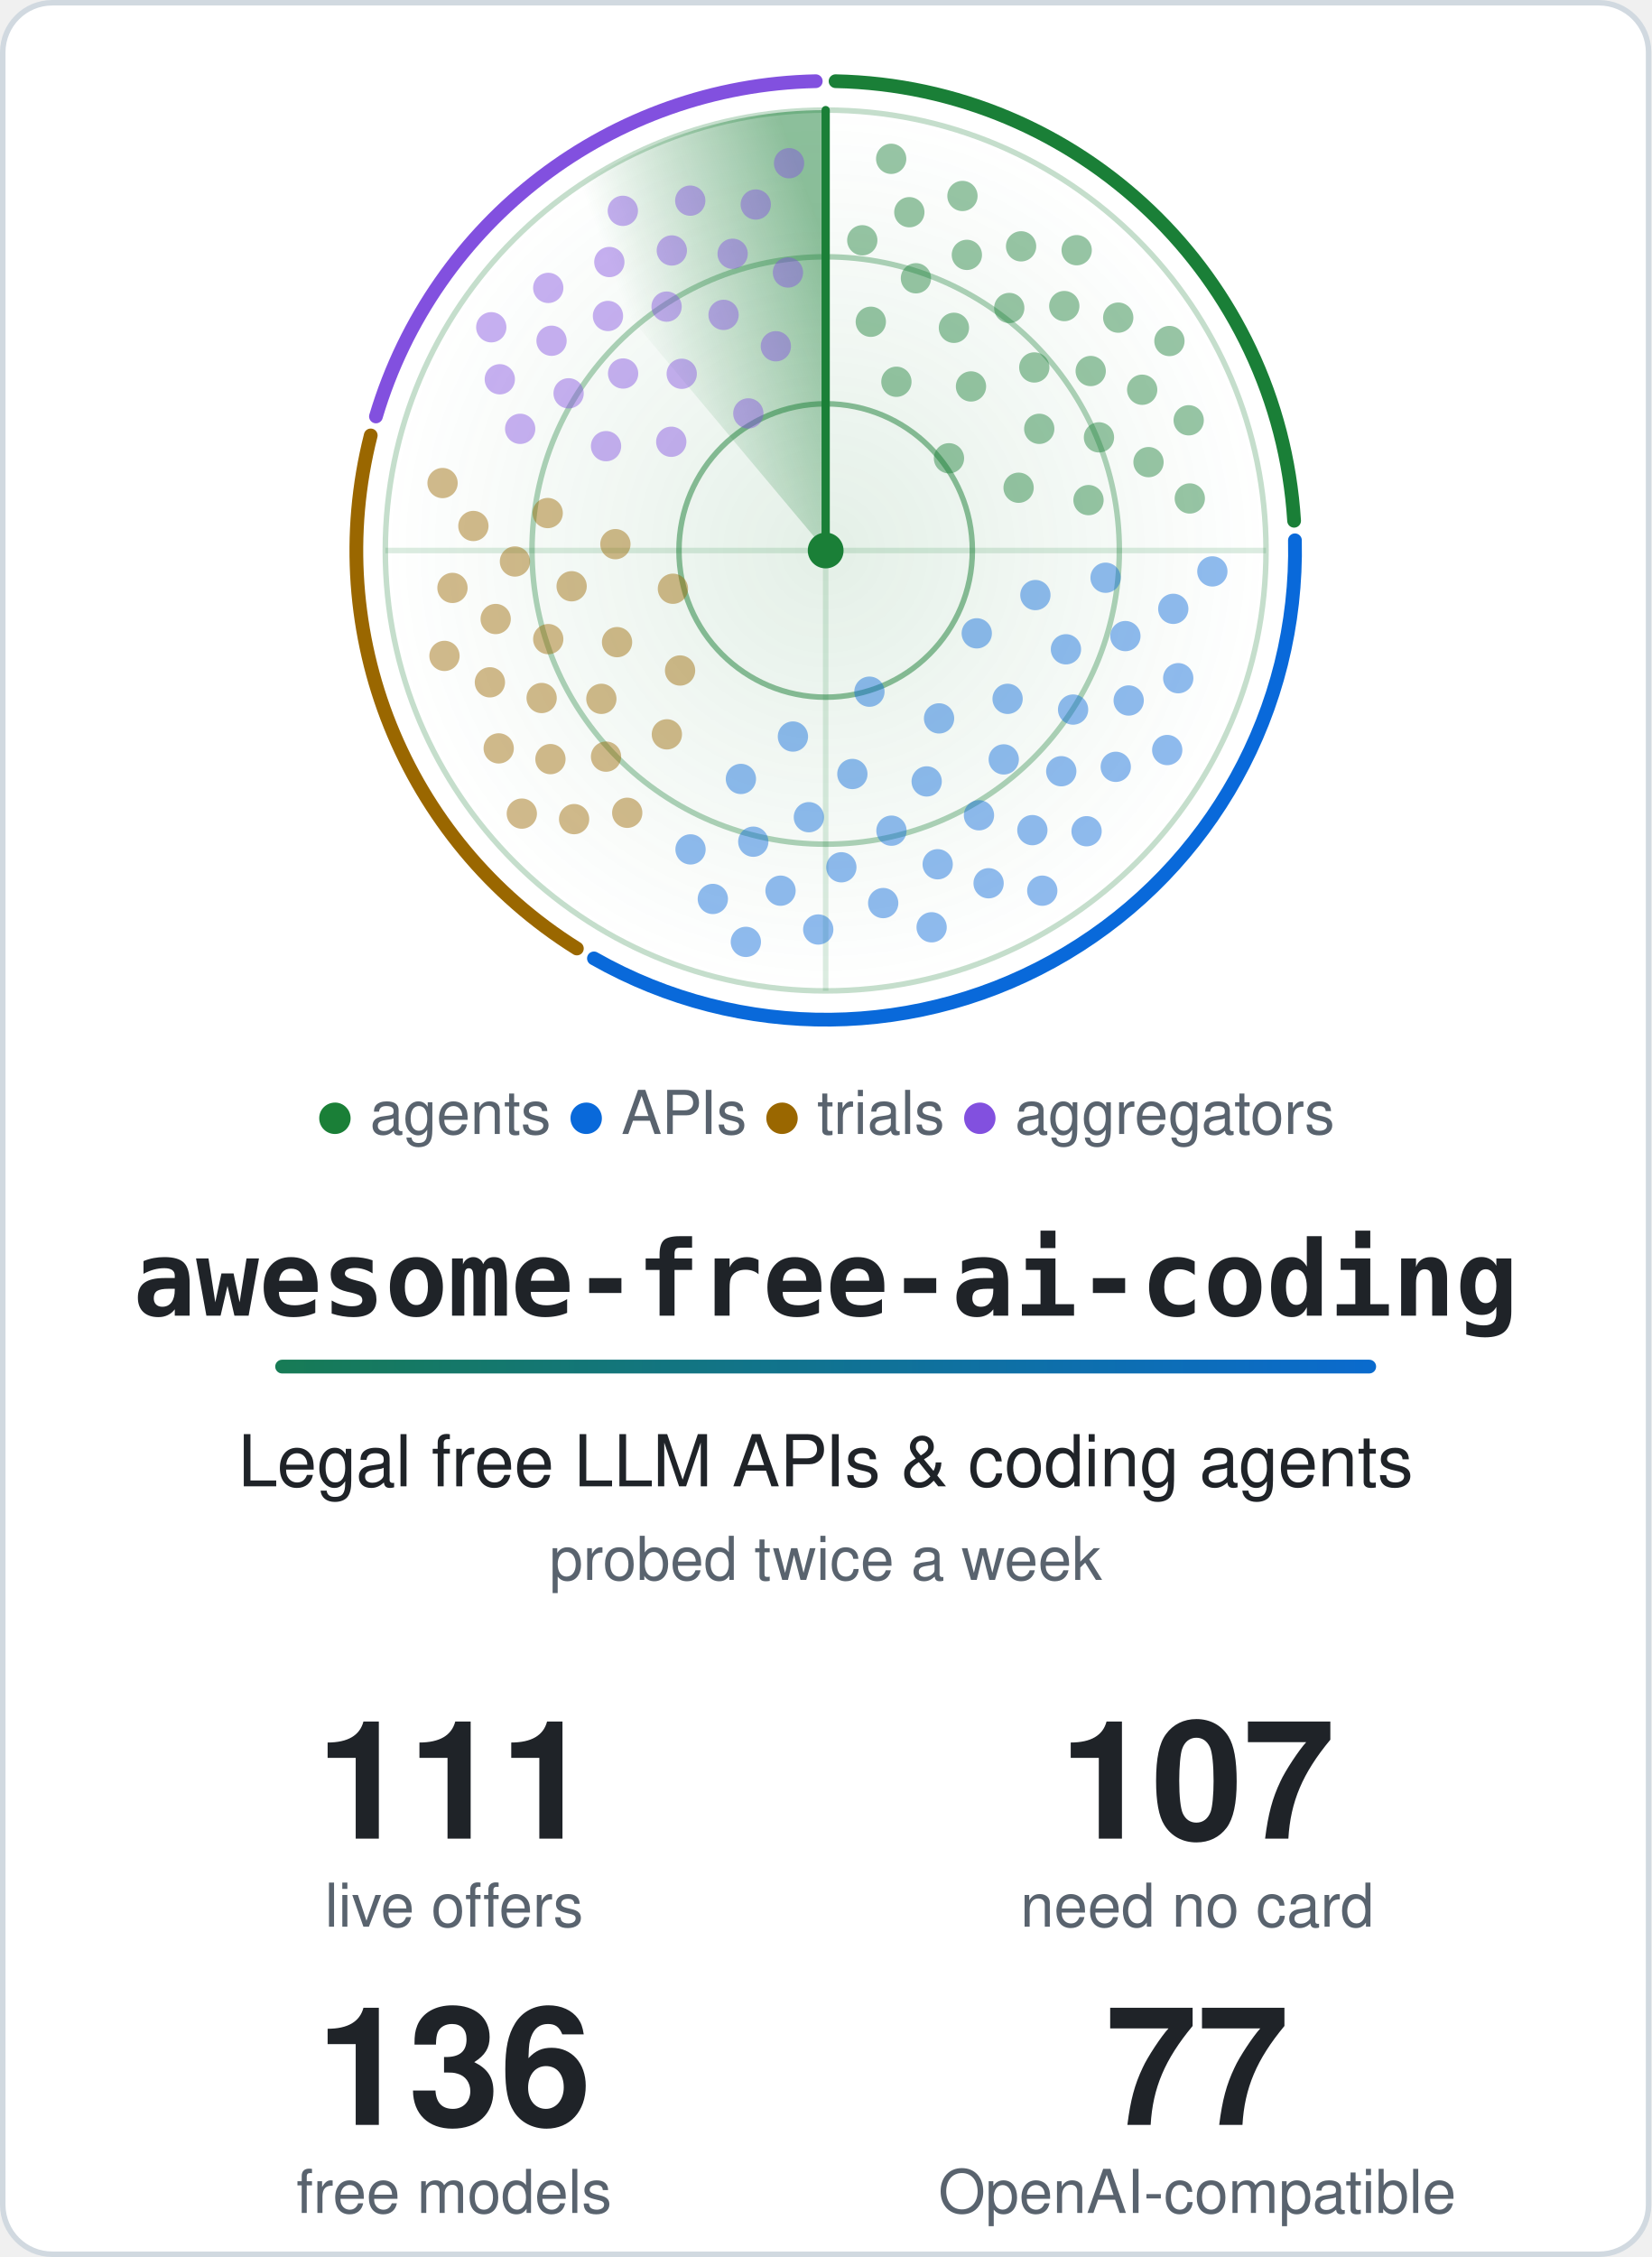
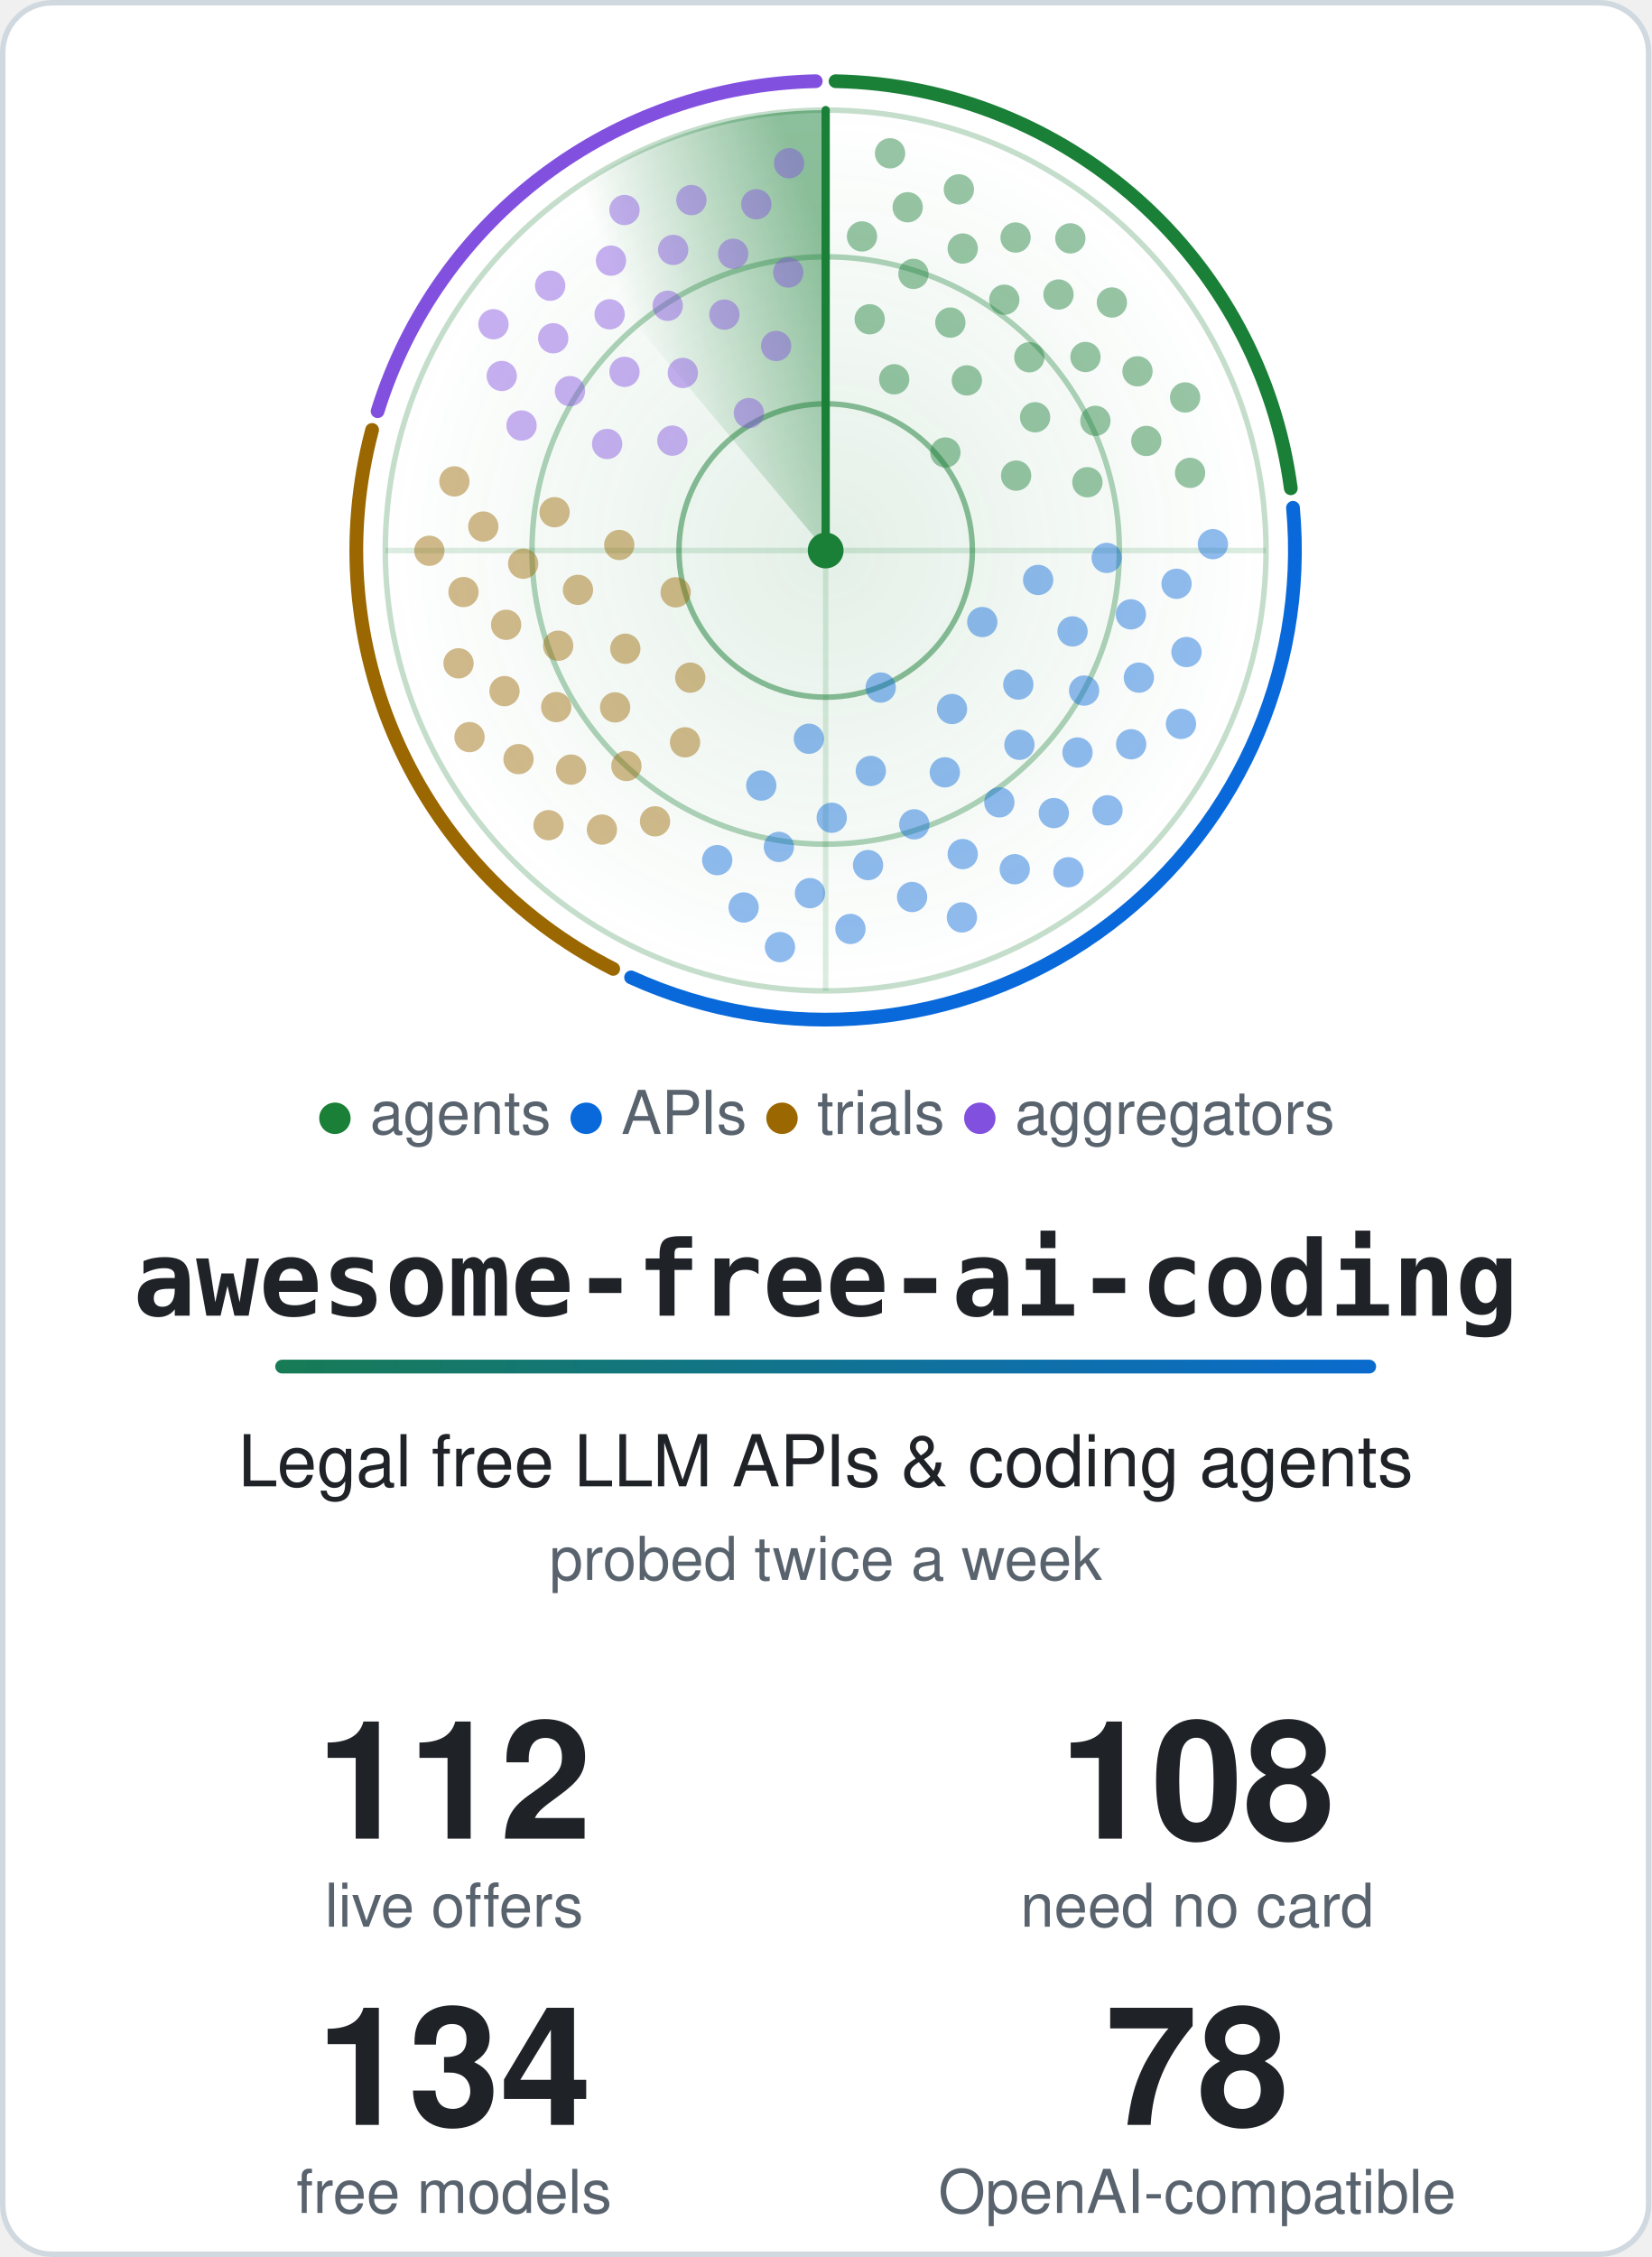
<svg xmlns="http://www.w3.org/2000/svg" width="600" height="820" viewBox="0 0 600 820" role="img" aria-labelledby="title">
  <style>.card{fill:#ffffff;stroke:#d1d9e0}.t{fill:#1f2328}.m{fill:#59636e}.ring{stroke:#1a7f37}.hub{fill:#1a7f37}.beam{stroke:#1a7f37}.s0,.s1,.g0,.g1{stop-color:#1a7f37}.a0{stop-color:#1a7f37}.a1{stop-color:#0969da}.dot.agents,.key.agents{fill:#1a7f37}.rim.agents{stroke:#1a7f37}.dot.apis,.key.apis{fill:#0969da}.rim.apis{stroke:#0969da}.dot.trials,.key.trials{fill:#9a6700}.rim.trials{stroke:#9a6700}.dot.aggregators,.key.aggregators{fill:#8250df}.rim.aggregators{stroke:#8250df}@media (prefers-color-scheme: dark) {.card{fill:#0d1117;stroke:#3d444d}.t{fill:#f0f6fc}.m{fill:#9198a1}.ring{stroke:#3fb950}.hub{fill:#3fb950}.beam{stroke:#3fb950}.s0,.s1,.g0,.g1{stop-color:#3fb950}.a0{stop-color:#3fb950}.a1{stop-color:#4493f8}.dot.agents,.key.agents{fill:#3fb950}.rim.agents{stroke:#3fb950}.dot.apis,.key.apis{fill:#4493f8}.rim.apis{stroke:#4493f8}.dot.trials,.key.trials{fill:#d29922}.rim.trials{stroke:#d29922}.dot.aggregators,.key.aggregators{fill:#ab7df8}.rim.aggregators{stroke:#ab7df8}}.rim{fill:none}.s0{stop-opacity:.5}.s1,.g1{stop-opacity:0}.g0{stop-opacity:.12}.dot{opacity:.45;animation:ping 6s linear infinite}@keyframes ping{0%,4%{opacity:1}55%,100%{opacity:.45}}.turning{animation:turn 6s linear infinite}@keyframes turn{to{transform:rotate(360deg)}}@media (prefers-reduced-motion: reduce) {.dot { animation: none; opacity: 1 } .turning { animation: none }}</style>
  <defs>
    <linearGradient id="accent" gradientUnits="userSpaceOnUse" x1="0" y1="0" x2="540" y2="0">
      <stop class="a0" offset="0" />
      <stop class="a1" offset="1" />
    </linearGradient>
  </defs>
  <rect class="card" x="1" y="1" width="598" height="818" rx="18" stroke-width="2" />
  <defs>
    <radialGradient id="glow">
      <stop class="g0" offset="0" />
      <stop class="g1" offset="1" />
    </radialGradient>
  </defs>
  <circle cx="300.0" cy="200.0" r="160.0" fill="url(#glow)" />
  <circle class="ring" cx="300.0" cy="200.0" r="53.3" fill="none" stroke-width="2" stroke-opacity=".5" />
  <circle class="ring" cx="300.0" cy="200.0" r="106.7" fill="none" stroke-width="2" stroke-opacity=".35" />
  <circle class="ring" cx="300.0" cy="200.0" r="160.0" fill="none" stroke-width="2" stroke-opacity=".25" />
  <path class="ring" d="M140.0 200.0H460.0M300.0 40.0V360.0" stroke-width="2" stroke-opacity=".15" />
-   <path class="rim agents" d="M303.6 29.5A170.5 170.5 0 0 1 470.2 189.2" stroke-width="5" stroke-linecap="round" />
-   <path class="rim apis" d="M470.5 196.3A170.5 170.5 0 0 1 215.8 348.2" stroke-width="5" stroke-linecap="round" />
-   <path class="rim trials" d="M209.6 344.6A170.5 170.5 0 0 1 134.7 158.2" stroke-width="5" stroke-linecap="round" />
-   <path class="rim aggregators" d="M136.6 151.3A170.5 170.5 0 0 1 296.4 29.5" stroke-width="5" stroke-linecap="round" />
+   <path class="rim agents" d="M303.6 29.5A170.5 170.5 0 0 1 469.0 177.4" stroke-width="5" stroke-linecap="round" />
+   <path class="rim apis" d="M469.8 184.5A170.5 170.5 0 0 1 229.3 355.1" stroke-width="5" stroke-linecap="round" />
+   <path class="rim trials" d="M222.8 352.0A170.5 170.5 0 0 1 135.2 156.2" stroke-width="5" stroke-linecap="round" />
+   <path class="rim aggregators" d="M137.2 149.4A170.5 170.5 0 0 1 296.4 29.5" stroke-width="5" stroke-linecap="round" />
  <defs>
    <linearGradient id="sweep" gradientUnits="userSpaceOnUse" x1="300.0" y1="88.0" x2="228.0" y2="114.2">
      <stop class="s0" offset="0" />
      <stop class="s1" offset="1" />
    </linearGradient>
  </defs>
  <g class="turning" style="transform-origin:300.0px 200.0px">
    <path fill="url(#sweep)" d="M300.0 200.0L197.2 77.4A160.0 160.0 0 0 1 300.0 40.0Z" />
    <line class="beam" x1="300.0" y1="200.0" x2="300.0" y2="40.0" stroke-width="3" stroke-linecap="round" />
  </g>
-   <circle class="dot agents" cx="344.8" cy="166.5" r="5.5" style="animation-delay:0.89s" />
-   <circle class="dot agents" cx="325.7" cy="138.7" r="5.5" style="animation-delay:0.38s" />
-   <circle class="dot agents" cx="370.1" cy="177.2" r="5.5" style="animation-delay:1.20s" />
-   <circle class="dot agents" cx="352.8" cy="140.4" r="5.5" style="animation-delay:0.69s" />
-   <circle class="dot agents" cx="316.4" cy="116.9" r="5.5" style="animation-delay:0.19s" />
-   <circle class="dot agents" cx="377.6" cy="155.8" r="5.5" style="animation-delay:1.01s" />
-   <circle class="dot agents" cx="346.6" cy="119.1" r="5.5" style="animation-delay:0.50s" />
-   <circle class="dot agents" cx="395.5" cy="181.7" r="5.5" style="animation-delay:1.32s" />
-   <circle class="dot agents" cx="375.8" cy="133.5" r="5.5" style="animation-delay:0.81s" />
-   <circle class="dot agents" cx="332.8" cy="101.1" r="5.5" style="animation-delay:0.31s" />
-   <circle class="dot agents" cx="399.3" cy="158.9" r="5.5" style="animation-delay:1.13s" />
-   <circle class="dot agents" cx="366.7" cy="111.9" r="5.5" style="animation-delay:0.62s" />
-   <circle class="dot agents" cx="313.3" cy="87.3" r="5.5" style="animation-delay:0.11s" />
-   <circle class="dot agents" cx="396.3" cy="134.8" r="5.5" style="animation-delay:0.93s" />
-   <circle class="dot agents" cx="351.3" cy="92.6" r="5.5" style="animation-delay:0.43s" />
-   <circle class="dot agents" cx="417.3" cy="167.9" r="5.5" style="animation-delay:1.24s" />
-   <circle class="dot agents" cx="386.7" cy="111.2" r="5.5" style="animation-delay:0.74s" />
-   <circle class="dot agents" cx="330.4" cy="77.1" r="5.5" style="animation-delay:0.23s" />
-   <circle class="dot agents" cx="415.0" cy="141.6" r="5.5" style="animation-delay:1.05s" />
-   <circle class="dot agents" cx="371.0" cy="89.5" r="5.5" style="animation-delay:0.54s" />
-   <circle class="dot agents" cx="432.3" cy="181.1" r="5.5" style="animation-delay:1.36s" />
-   <circle class="dot agents" cx="406.3" cy="115.4" r="5.5" style="animation-delay:0.86s" />
-   <circle class="dot agents" cx="349.7" cy="71.2" r="5.5" style="animation-delay:0.35s" />
-   <circle class="dot agents" cx="431.9" cy="152.7" r="5.5" style="animation-delay:1.17s" />
-   <circle class="dot agents" cx="391.2" cy="90.9" r="5.5" style="animation-delay:0.66s" />
-   <circle class="dot agents" cx="323.8" cy="57.7" r="5.5" style="animation-delay:0.16s" />
-   <circle class="dot agents" cx="424.9" cy="123.9" r="5.5" style="animation-delay:0.98s" />
-   <circle class="dot apis" cx="315.9" cy="251.3" r="5.5" style="animation-delay:2.71s" />
-   <circle class="dot apis" cx="354.9" cy="230.1" r="5.5" style="animation-delay:1.98s" />
-   <circle class="dot apis" cx="288.1" cy="267.6" r="5.5" style="animation-delay:3.17s" />
-   <circle class="dot apis" cx="341.2" cy="261.0" r="5.5" style="animation-delay:2.43s" />
-   <circle class="dot apis" cx="376.2" cy="216.2" r="5.5" style="animation-delay:1.70s" />
-   <circle class="dot apis" cx="309.7" cy="281.2" r="5.5" style="animation-delay:2.89s" />
-   <circle class="dot apis" cx="366.1" cy="253.9" r="5.5" style="animation-delay:2.15s" />
-   <circle class="dot apis" cx="269.2" cy="283.0" r="5.5" style="animation-delay:3.34s" />
-   <circle class="dot apis" cx="336.7" cy="283.9" r="5.5" style="animation-delay:2.61s" />
-   <circle class="dot apis" cx="387.3" cy="235.9" r="5.5" style="animation-delay:1.87s" />
-   <circle class="dot apis" cx="293.9" cy="296.9" r="5.5" style="animation-delay:3.06s" />
-   <circle class="dot apis" cx="364.7" cy="275.9" r="5.5" style="animation-delay:2.33s" />
-   <circle class="dot apis" cx="401.7" cy="209.9" r="5.5" style="animation-delay:1.59s" />
-   <circle class="dot apis" cx="323.9" cy="301.8" r="5.5" style="animation-delay:2.78s" />
-   <circle class="dot apis" cx="389.9" cy="257.8" r="5.5" style="animation-delay:2.05s" />
-   <circle class="dot apis" cx="273.7" cy="305.8" r="5.5" style="animation-delay:3.23s" />
-   <circle class="dot apis" cx="355.7" cy="296.2" r="5.5" style="animation-delay:2.50s" />
-   <circle class="dot apis" cx="408.9" cy="231.1" r="5.5" style="animation-delay:1.77s" />
-   <circle class="dot apis" cx="305.7" cy="315.1" r="5.5" style="animation-delay:2.95s" />
-   <circle class="dot apis" cx="385.6" cy="280.2" r="5.5" style="animation-delay:2.22s" />
-   <circle class="dot apis" cx="250.9" cy="308.6" r="5.5" style="animation-delay:3.41s" />
-   <circle class="dot apis" cx="340.7" cy="314.0" r="5.5" style="animation-delay:2.67s" />
-   <circle class="dot apis" cx="410.1" cy="254.5" r="5.5" style="animation-delay:1.94s" />
-   <circle class="dot apis" cx="283.6" cy="323.6" r="5.5" style="animation-delay:3.13s" />
-   <circle class="dot apis" cx="375.1" cy="301.6" r="5.5" style="animation-delay:2.39s" />
-   <circle class="dot apis" cx="426.3" cy="221.2" r="5.5" style="animation-delay:1.66s" />
-   <circle class="dot apis" cx="320.9" cy="328.1" r="5.5" style="animation-delay:2.85s" />
-   <circle class="dot apis" cx="405.4" cy="278.6" r="5.5" style="animation-delay:2.11s" />
-   <circle class="dot apis" cx="259.0" cy="326.6" r="5.5" style="animation-delay:3.30s" />
-   <circle class="dot apis" cx="359.2" cy="320.9" r="5.5" style="animation-delay:2.57s" />
-   <circle class="dot apis" cx="428.1" cy="246.4" r="5.5" style="animation-delay:1.83s" />
-   <circle class="dot apis" cx="297.3" cy="337.7" r="5.5" style="animation-delay:3.02s" />
-   <circle class="dot apis" cx="394.8" cy="302.0" r="5.5" style="animation-delay:2.29s" />
-   <circle class="dot apis" cx="440.5" cy="207.6" r="5.5" style="animation-delay:1.55s" />
-   <circle class="dot apis" cx="338.5" cy="336.9" r="5.5" style="animation-delay:2.74s" />
-   <circle class="dot apis" cx="424.1" cy="272.5" r="5.5" style="animation-delay:2.00s" />
-   <circle class="dot apis" cx="271.0" cy="342.2" r="5.5" style="animation-delay:3.19s" />
-   <circle class="dot apis" cx="378.7" cy="323.6" r="5.5" style="animation-delay:2.46s" />
-   <circle class="dot trials" cx="244.5" cy="213.9" r="5.5" style="animation-delay:4.27s" />
-   <circle class="dot trials" cx="247.1" cy="243.6" r="5.5" style="animation-delay:3.84s" />
-   <circle class="dot trials" cx="223.6" cy="197.7" r="5.5" style="animation-delay:4.53s" />
-   <circle class="dot trials" cx="224.2" cy="233.3" r="5.5" style="animation-delay:4.10s" />
-   <circle class="dot trials" cx="242.3" cy="266.8" r="5.5" style="animation-delay:3.68s" />
-   <circle class="dot trials" cx="207.7" cy="213.0" r="5.5" style="animation-delay:4.37s" />
-   <circle class="dot trials" cx="218.5" cy="253.9" r="5.5" style="animation-delay:3.94s" />
-   <circle class="dot trials" cx="199.0" cy="186.4" r="5.5" style="animation-delay:4.63s" />
-   <circle class="dot trials" cx="199.2" cy="232.2" r="5.5" style="animation-delay:4.20s" />
-   <circle class="dot trials" cx="220.2" cy="274.9" r="5.5" style="animation-delay:3.78s" />
-   <circle class="dot trials" cx="187.1" cy="204.0" r="5.5" style="animation-delay:4.47s" />
-   <circle class="dot trials" cx="196.8" cy="253.6" r="5.5" style="animation-delay:4.04s" />
-   <circle class="dot trials" cx="227.9" cy="295.3" r="5.5" style="animation-delay:3.62s" />
-   <circle class="dot trials" cx="180.1" cy="224.9" r="5.5" style="animation-delay:4.30s" />
-   <circle class="dot trials" cx="200.0" cy="275.8" r="5.5" style="animation-delay:3.88s" />
-   <circle class="dot trials" cx="172.0" cy="191.1" r="5.5" style="animation-delay:4.57s" />
-   <circle class="dot trials" cx="178.0" cy="247.9" r="5.5" style="animation-delay:4.14s" />
-   <circle class="dot trials" cx="208.6" cy="297.6" r="5.5" style="animation-delay:3.72s" />
-   <circle class="dot trials" cx="164.4" cy="213.6" r="5.5" style="animation-delay:4.40s" />
-   <circle class="dot trials" cx="181.2" cy="271.9" r="5.5" style="animation-delay:3.98s" />
-   <circle class="dot trials" cx="160.8" cy="175.5" r="5.5" style="animation-delay:4.67s" />
-   <circle class="dot trials" cx="161.5" cy="238.3" r="5.5" style="animation-delay:4.24s" />
-   <circle class="dot trials" cx="189.6" cy="295.6" r="5.5" style="animation-delay:3.82s" />
-   <circle class="dot aggregators" cx="271.9" cy="150.2" r="5.5" style="animation-delay:5.51s" />
-   <circle class="dot aggregators" cx="243.9" cy="160.5" r="5.5" style="animation-delay:5.09s" />
-   <circle class="dot aggregators" cx="281.9" cy="125.8" r="5.5" style="animation-delay:5.77s" />
-   <circle class="dot aggregators" cx="247.7" cy="135.8" r="5.5" style="animation-delay:5.35s" />
-   <circle class="dot aggregators" cx="220.2" cy="162.1" r="5.5" style="animation-delay:4.92s" />
-   <circle class="dot aggregators" cx="262.9" cy="114.4" r="5.5" style="animation-delay:5.61s" />
-   <circle class="dot aggregators" cx="226.4" cy="135.7" r="5.5" style="animation-delay:5.19s" />
-   <circle class="dot aggregators" cx="286.3" cy="99.0" r="5.5" style="animation-delay:5.87s" />
-   <circle class="dot aggregators" cx="242.2" cy="111.4" r="5.5" style="animation-delay:5.45s" />
-   <circle class="dot aggregators" cx="206.6" cy="142.9" r="5.5" style="animation-delay:5.02s" />
-   <circle class="dot aggregators" cx="266.2" cy="92.2" r="5.5" style="animation-delay:5.71s" />
-   <circle class="dot aggregators" cx="220.9" cy="114.8" r="5.5" style="animation-delay:5.29s" />
-   <circle class="dot aggregators" cx="189.0" cy="155.8" r="5.5" style="animation-delay:4.86s" />
-   <circle class="dot aggregators" cx="244.1" cy="91.0" r="5.5" style="animation-delay:5.55s" />
-   <circle class="dot aggregators" cx="200.4" cy="123.8" r="5.5" style="animation-delay:5.12s" />
-   <circle class="dot aggregators" cx="274.6" cy="74.3" r="5.5" style="animation-delay:5.81s" />
-   <circle class="dot aggregators" cx="221.4" cy="95.2" r="5.5" style="animation-delay:5.39s" />
-   <circle class="dot aggregators" cx="181.6" cy="137.8" r="5.5" style="animation-delay:4.96s" />
-   <circle class="dot aggregators" cx="250.8" cy="72.9" r="5.5" style="animation-delay:5.65s" />
-   <circle class="dot aggregators" cx="199.2" cy="104.6" r="5.5" style="animation-delay:5.22s" />
+   <circle class="dot agents" cx="343.5" cy="164.4" r="5.5" style="animation-delay:0.85s" />
+   <circle class="dot agents" cx="324.9" cy="137.8" r="5.5" style="animation-delay:0.36s" />
+   <circle class="dot agents" cx="369.2" cy="172.8" r="5.5" style="animation-delay:1.14s" />
+   <circle class="dot agents" cx="351.3" cy="138.2" r="5.5" style="animation-delay:0.66s" />
+   <circle class="dot agents" cx="316.0" cy="116.0" r="5.5" style="animation-delay:0.18s" />
+   <circle class="dot agents" cx="376.1" cy="151.6" r="5.5" style="animation-delay:0.96s" />
+   <circle class="dot agents" cx="345.3" cy="117.2" r="5.5" style="animation-delay:0.48s" />
+   <circle class="dot agents" cx="395.1" cy="175.2" r="5.5" style="animation-delay:1.26s" />
+   <circle class="dot agents" cx="374.0" cy="129.8" r="5.5" style="animation-delay:0.77s" />
+   <circle class="dot agents" cx="331.9" cy="99.5" r="5.5" style="animation-delay:0.29s" />
+   <circle class="dot agents" cx="398.0" cy="152.9" r="5.5" style="animation-delay:1.07s" />
+   <circle class="dot agents" cx="364.9" cy="108.9" r="5.5" style="animation-delay:0.59s" />
+   <circle class="dot agents" cx="313.2" cy="85.9" r="5.5" style="animation-delay:0.11s" />
+   <circle class="dot agents" cx="394.4" cy="129.7" r="5.5" style="animation-delay:0.89s" />
+   <circle class="dot agents" cx="349.8" cy="90.3" r="5.5" style="animation-delay:0.41s" />
+   <circle class="dot agents" cx="416.5" cy="160.2" r="5.5" style="animation-delay:1.19s" />
+   <circle class="dot agents" cx="384.6" cy="107.0" r="5.5" style="animation-delay:0.70s" />
+   <circle class="dot agents" cx="329.8" cy="75.3" r="5.5" style="animation-delay:0.22s" />
+   <circle class="dot agents" cx="413.3" cy="134.9" r="5.5" style="animation-delay:1.00s" />
+   <circle class="dot agents" cx="369.0" cy="86.3" r="5.5" style="animation-delay:0.52s" />
+   <circle class="dot agents" cx="432.4" cy="171.8" r="5.5" style="animation-delay:1.30s" />
+   <circle class="dot agents" cx="404.0" cy="109.9" r="5.5" style="animation-delay:0.82s" />
+   <circle class="dot agents" cx="348.4" cy="68.8" r="5.5" style="animation-delay:0.34s" />
+   <circle class="dot agents" cx="430.6" cy="144.4" r="5.5" style="animation-delay:1.12s" />
+   <circle class="dot agents" cx="388.9" cy="86.6" r="5.5" style="animation-delay:0.63s" />
+   <circle class="dot agents" cx="323.4" cy="55.7" r="5.5" style="animation-delay:0.15s" />
+   <circle class="dot apis" cx="320.0" cy="249.8" r="5.5" style="animation-delay:2.64s" />
+   <circle class="dot apis" cx="356.9" cy="226.0" r="5.5" style="animation-delay:1.91s" />
+   <circle class="dot apis" cx="293.9" cy="268.4" r="5.5" style="animation-delay:3.08s" />
+   <circle class="dot apis" cx="345.9" cy="257.6" r="5.5" style="animation-delay:2.36s" />
+   <circle class="dot apis" cx="377.2" cy="210.7" r="5.5" style="animation-delay:1.63s" />
+   <circle class="dot apis" cx="316.4" cy="280.1" r="5.5" style="animation-delay:2.81s" />
+   <circle class="dot apis" cx="370.0" cy="248.7" r="5.5" style="animation-delay:2.08s" />
+   <circle class="dot apis" cx="276.6" cy="285.4" r="5.5" style="animation-delay:3.26s" />
+   <circle class="dot apis" cx="343.3" cy="280.6" r="5.5" style="animation-delay:2.53s" />
+   <circle class="dot apis" cx="389.7" cy="229.4" r="5.5" style="animation-delay:1.80s" />
+   <circle class="dot apis" cx="302.2" cy="297.1" r="5.5" style="animation-delay:2.98s" />
+   <circle class="dot apis" cx="370.4" cy="270.6" r="5.5" style="animation-delay:2.25s" />
+   <circle class="dot apis" cx="402.1" cy="202.7" r="5.5" style="animation-delay:1.53s" />
+   <circle class="dot apis" cx="332.2" cy="299.5" r="5.5" style="animation-delay:2.70s" />
+   <circle class="dot apis" cx="393.9" cy="250.9" r="5.5" style="animation-delay:1.97s" />
+   <circle class="dot apis" cx="283.0" cy="307.7" r="5.5" style="animation-delay:3.15s" />
+   <circle class="dot apis" cx="363.1" cy="291.5" r="5.5" style="animation-delay:2.42s" />
+   <circle class="dot apis" cx="410.9" cy="223.2" r="5.5" style="animation-delay:1.70s" />
+   <circle class="dot apis" cx="315.4" cy="314.3" r="5.5" style="animation-delay:2.87s" />
+   <circle class="dot apis" cx="391.5" cy="273.4" r="5.5" style="animation-delay:2.15s" />
+   <circle class="dot apis" cx="260.6" cy="312.5" r="5.5" style="animation-delay:3.32s" />
+   <circle class="dot apis" cx="349.8" cy="310.3" r="5.5" style="animation-delay:2.59s" />
+   <circle class="dot apis" cx="413.8" cy="246.2" r="5.5" style="animation-delay:1.87s" />
+   <circle class="dot apis" cx="294.3" cy="324.5" r="5.5" style="animation-delay:3.04s" />
+   <circle class="dot apis" cx="382.9" cy="295.4" r="5.5" style="animation-delay:2.32s" />
+   <circle class="dot apis" cx="427.5" cy="212.1" r="5.5" style="animation-delay:1.59s" />
+   <circle class="dot apis" cx="331.4" cy="325.9" r="5.5" style="animation-delay:2.77s" />
+   <circle class="dot apis" cx="411.0" cy="270.4" r="5.5" style="animation-delay:2.04s" />
+   <circle class="dot apis" cx="270.2" cy="329.7" r="5.5" style="animation-delay:3.22s" />
+   <circle class="dot apis" cx="368.7" cy="315.8" r="5.5" style="animation-delay:2.49s" />
+   <circle class="dot apis" cx="431.1" cy="236.9" r="5.5" style="animation-delay:1.76s" />
+   <circle class="dot apis" cx="309.0" cy="337.5" r="5.5" style="animation-delay:2.94s" />
+   <circle class="dot apis" cx="402.4" cy="294.4" r="5.5" style="animation-delay:2.21s" />
+   <circle class="dot apis" cx="440.7" cy="197.7" r="5.5" style="animation-delay:1.48s" />
+   <circle class="dot apis" cx="349.5" cy="333.3" r="5.5" style="animation-delay:2.66s" />
+   <circle class="dot apis" cx="429.1" cy="263.0" r="5.5" style="animation-delay:1.93s" />
+   <circle class="dot apis" cx="283.4" cy="344.1" r="5.5" style="animation-delay:3.11s" />
+   <circle class="dot apis" cx="388.2" cy="316.9" r="5.5" style="animation-delay:2.38s" />
+   <circle class="dot trials" cx="245.5" cy="215.2" r="5.5" style="animation-delay:4.24s" />
+   <circle class="dot trials" cx="250.8" cy="246.2" r="5.5" style="animation-delay:3.78s" />
+   <circle class="dot trials" cx="225.0" cy="198.0" r="5.5" style="animation-delay:4.53s" />
+   <circle class="dot trials" cx="227.2" cy="235.7" r="5.5" style="animation-delay:4.06s" />
+   <circle class="dot trials" cx="248.9" cy="269.7" r="5.5" style="animation-delay:3.60s" />
+   <circle class="dot trials" cx="210.0" cy="214.3" r="5.5" style="animation-delay:4.35s" />
+   <circle class="dot trials" cx="223.5" cy="257.0" r="5.5" style="animation-delay:3.89s" />
+   <circle class="dot trials" cx="201.5" cy="186.1" r="5.5" style="animation-delay:4.63s" />
+   <circle class="dot trials" cx="202.8" cy="234.6" r="5.5" style="animation-delay:4.17s" />
+   <circle class="dot trials" cx="227.6" cy="278.3" r="5.5" style="animation-delay:3.71s" />
+   <circle class="dot trials" cx="190.1" cy="204.8" r="5.5" style="animation-delay:4.46s" />
+   <circle class="dot trials" cx="202.1" cy="256.9" r="5.5" style="animation-delay:4.00s" />
+   <circle class="dot trials" cx="238.0" cy="298.4" r="5.5" style="animation-delay:3.54s" />
+   <circle class="dot trials" cx="183.9" cy="227.0" r="5.5" style="animation-delay:4.28s" />
+   <circle class="dot trials" cx="207.5" cy="279.6" r="5.5" style="animation-delay:3.82s" />
+   <circle class="dot trials" cx="175.6" cy="191.3" r="5.5" style="animation-delay:4.57s" />
+   <circle class="dot trials" cx="183.3" cy="251.1" r="5.5" style="animation-delay:4.11s" />
+   <circle class="dot trials" cx="218.7" cy="301.4" r="5.5" style="animation-delay:3.65s" />
+   <circle class="dot trials" cx="168.4" cy="215.1" r="5.5" style="animation-delay:4.39s" />
+   <circle class="dot trials" cx="188.4" cy="275.8" r="5.5" style="animation-delay:3.93s" />
+   <circle class="dot trials" cx="165.1" cy="174.9" r="5.5" style="animation-delay:4.68s" />
+   <circle class="dot trials" cx="166.6" cy="241.0" r="5.5" style="animation-delay:4.21s" />
+   <circle class="dot trials" cx="199.3" cy="299.8" r="5.5" style="animation-delay:3.75s" />
+   <circle class="dot trials" cx="156.0" cy="200.1" r="5.5" style="animation-delay:4.50s" />
+   <circle class="dot trials" cx="170.6" cy="267.8" r="5.5" style="animation-delay:4.04s" />
+   <circle class="dot aggregators" cx="272.1" cy="150.1" r="5.5" style="animation-delay:5.51s" />
+   <circle class="dot aggregators" cx="244.3" cy="160.1" r="5.5" style="animation-delay:5.09s" />
+   <circle class="dot aggregators" cx="282.0" cy="125.7" r="5.5" style="animation-delay:5.77s" />
+   <circle class="dot aggregators" cx="248.1" cy="135.5" r="5.5" style="animation-delay:5.35s" />
+   <circle class="dot aggregators" cx="220.6" cy="161.3" r="5.5" style="animation-delay:4.93s" />
+   <circle class="dot aggregators" cx="263.2" cy="114.3" r="5.5" style="animation-delay:5.61s" />
+   <circle class="dot aggregators" cx="226.9" cy="135.1" r="5.5" style="animation-delay:5.19s" />
+   <circle class="dot aggregators" cx="286.4" cy="99.0" r="5.5" style="animation-delay:5.87s" />
+   <circle class="dot aggregators" cx="242.6" cy="111.1" r="5.5" style="animation-delay:5.45s" />
+   <circle class="dot aggregators" cx="207.1" cy="142.1" r="5.5" style="animation-delay:5.03s" />
+   <circle class="dot aggregators" cx="266.4" cy="92.2" r="5.5" style="animation-delay:5.71s" />
+   <circle class="dot aggregators" cx="221.5" cy="114.2" r="5.5" style="animation-delay:5.29s" />
+   <circle class="dot aggregators" cx="189.5" cy="154.6" r="5.5" style="animation-delay:4.87s" />
+   <circle class="dot aggregators" cx="244.6" cy="90.8" r="5.5" style="animation-delay:5.55s" />
+   <circle class="dot aggregators" cx="201.0" cy="122.9" r="5.5" style="animation-delay:5.13s" />
+   <circle class="dot aggregators" cx="274.8" cy="74.2" r="5.5" style="animation-delay:5.81s" />
+   <circle class="dot aggregators" cx="222.0" cy="94.7" r="5.5" style="animation-delay:5.39s" />
+   <circle class="dot aggregators" cx="182.3" cy="136.6" r="5.5" style="animation-delay:4.97s" />
+   <circle class="dot aggregators" cx="251.2" cy="72.7" r="5.5" style="animation-delay:5.65s" />
+   <circle class="dot aggregators" cx="199.9" cy="103.8" r="5.5" style="animation-delay:5.23s" />
  <circle class="dot aggregators" cx="286.7" cy="59.3" r="5.5" style="animation-delay:5.91s" />
-   <circle class="dot aggregators" cx="226.3" cy="76.6" r="5.5" style="animation-delay:5.49s" />
-   <circle class="dot aggregators" cx="178.5" cy="118.9" r="5.5" style="animation-delay:5.06s" />
+   <circle class="dot aggregators" cx="226.9" cy="76.3" r="5.5" style="animation-delay:5.49s" />
+   <circle class="dot aggregators" cx="179.3" cy="117.8" r="5.5" style="animation-delay:5.07s" />
  <circle class="hub" cx="300.0" cy="200.0" r="6.5" />
  <text class="m" x="300.0" y="412" text-anchor="middle" font-family="-apple-system, BlinkMacSystemFont, 'Segoe UI', Helvetica, Arial, sans-serif" font-size="22">
    <tspan class="key agents">●</tspan> agents <tspan class="key apis">●</tspan> APIs <tspan class="key trials">●</tspan> trials <tspan class="key aggregators">●</tspan> aggregators</text>
  <text class="t" x="300.0" y="478" text-anchor="middle" font-family="ui-monospace, SFMono-Regular, Menlo, Consolas, monospace" font-size="38" font-weight="700">awesome-free-ai-coding</text>
  <rect x="100.0" y="494" width="400" height="5" rx="2.5" fill="url(#accent)" />
  <text class="t" x="300.0" y="540" text-anchor="middle" font-family="-apple-system, BlinkMacSystemFont, 'Segoe UI', Helvetica, Arial, sans-serif" font-size="26">Legal free LLM APIs &amp; coding agents</text>
  <text class="m" x="300.0" y="574" text-anchor="middle" font-family="-apple-system, BlinkMacSystemFont, 'Segoe UI', Helvetica, Arial, sans-serif" font-size="22">probed twice a week</text>
-   <text class="t" x="165.0" y="668" text-anchor="middle" font-family="-apple-system, BlinkMacSystemFont, 'Segoe UI', Helvetica, Arial, sans-serif" font-size="60" font-weight="700">111</text>
+   <text class="t" x="165.0" y="668" text-anchor="middle" font-family="-apple-system, BlinkMacSystemFont, 'Segoe UI', Helvetica, Arial, sans-serif" font-size="60" font-weight="700">112</text>
  <text class="m" x="165.0" y="700" text-anchor="middle" font-family="-apple-system, BlinkMacSystemFont, 'Segoe UI', Helvetica, Arial, sans-serif" font-size="22">live offers</text>
-   <text class="t" x="435.0" y="668" text-anchor="middle" font-family="-apple-system, BlinkMacSystemFont, 'Segoe UI', Helvetica, Arial, sans-serif" font-size="60" font-weight="700">107</text>
+   <text class="t" x="435.0" y="668" text-anchor="middle" font-family="-apple-system, BlinkMacSystemFont, 'Segoe UI', Helvetica, Arial, sans-serif" font-size="60" font-weight="700">108</text>
  <text class="m" x="435.0" y="700" text-anchor="middle" font-family="-apple-system, BlinkMacSystemFont, 'Segoe UI', Helvetica, Arial, sans-serif" font-size="22">need no card</text>
-   <text class="t" x="165.0" y="772" text-anchor="middle" font-family="-apple-system, BlinkMacSystemFont, 'Segoe UI', Helvetica, Arial, sans-serif" font-size="60" font-weight="700">136</text>
+   <text class="t" x="165.0" y="772" text-anchor="middle" font-family="-apple-system, BlinkMacSystemFont, 'Segoe UI', Helvetica, Arial, sans-serif" font-size="60" font-weight="700">134</text>
  <text class="m" x="165.0" y="804" text-anchor="middle" font-family="-apple-system, BlinkMacSystemFont, 'Segoe UI', Helvetica, Arial, sans-serif" font-size="22">free models</text>
-   <text class="t" x="435.0" y="772" text-anchor="middle" font-family="-apple-system, BlinkMacSystemFont, 'Segoe UI', Helvetica, Arial, sans-serif" font-size="60" font-weight="700">77</text>
+   <text class="t" x="435.0" y="772" text-anchor="middle" font-family="-apple-system, BlinkMacSystemFont, 'Segoe UI', Helvetica, Arial, sans-serif" font-size="60" font-weight="700">78</text>
  <text class="m" x="435.0" y="804" text-anchor="middle" font-family="-apple-system, BlinkMacSystemFont, 'Segoe UI', Helvetica, Arial, sans-serif" font-size="22">OpenAI-compatible</text>
</svg>
